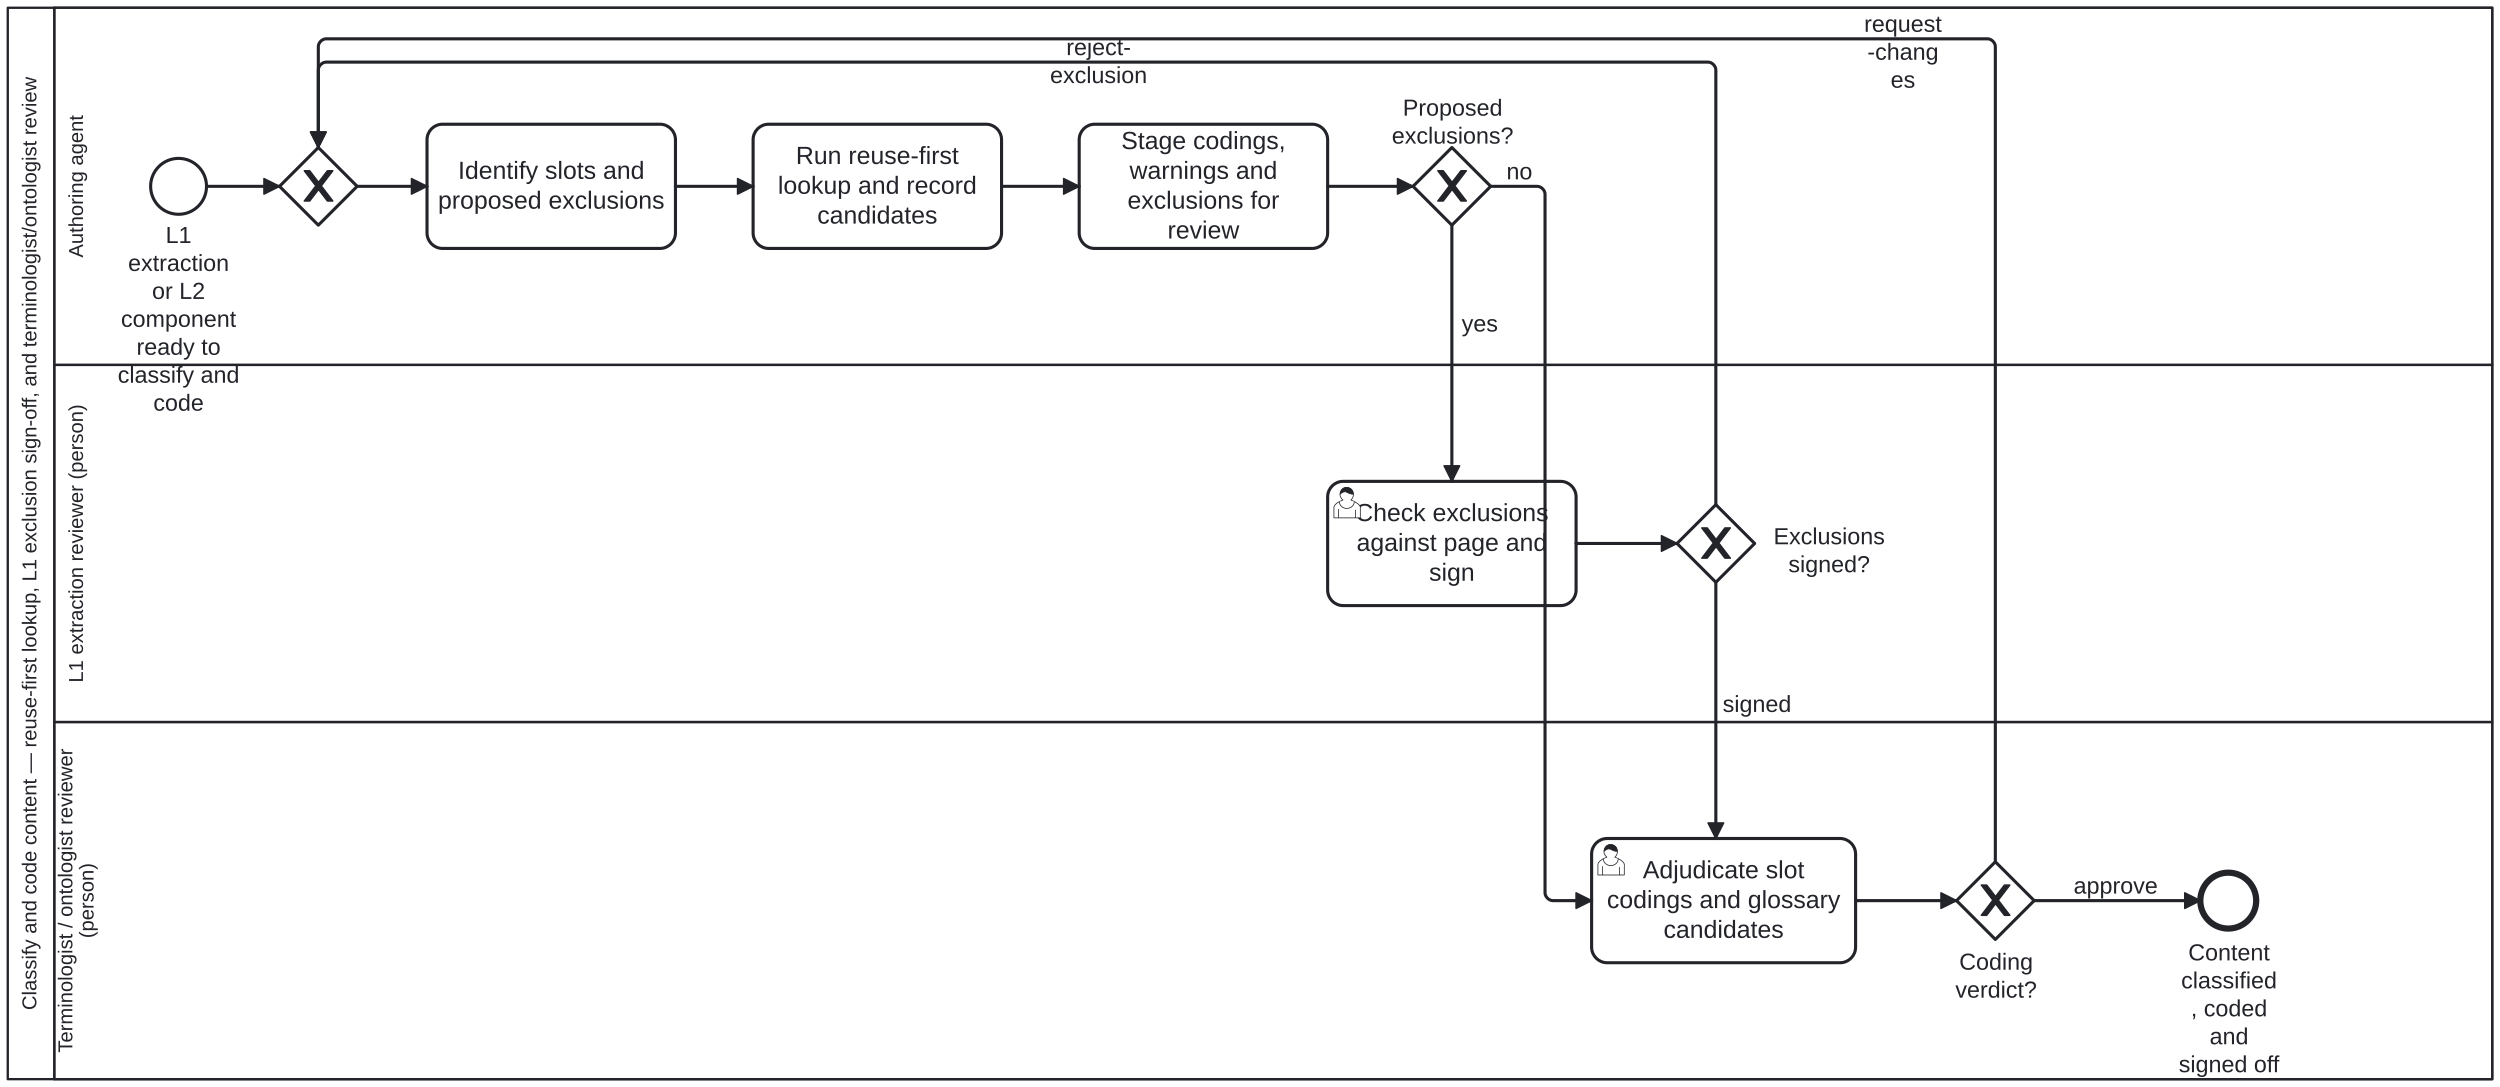
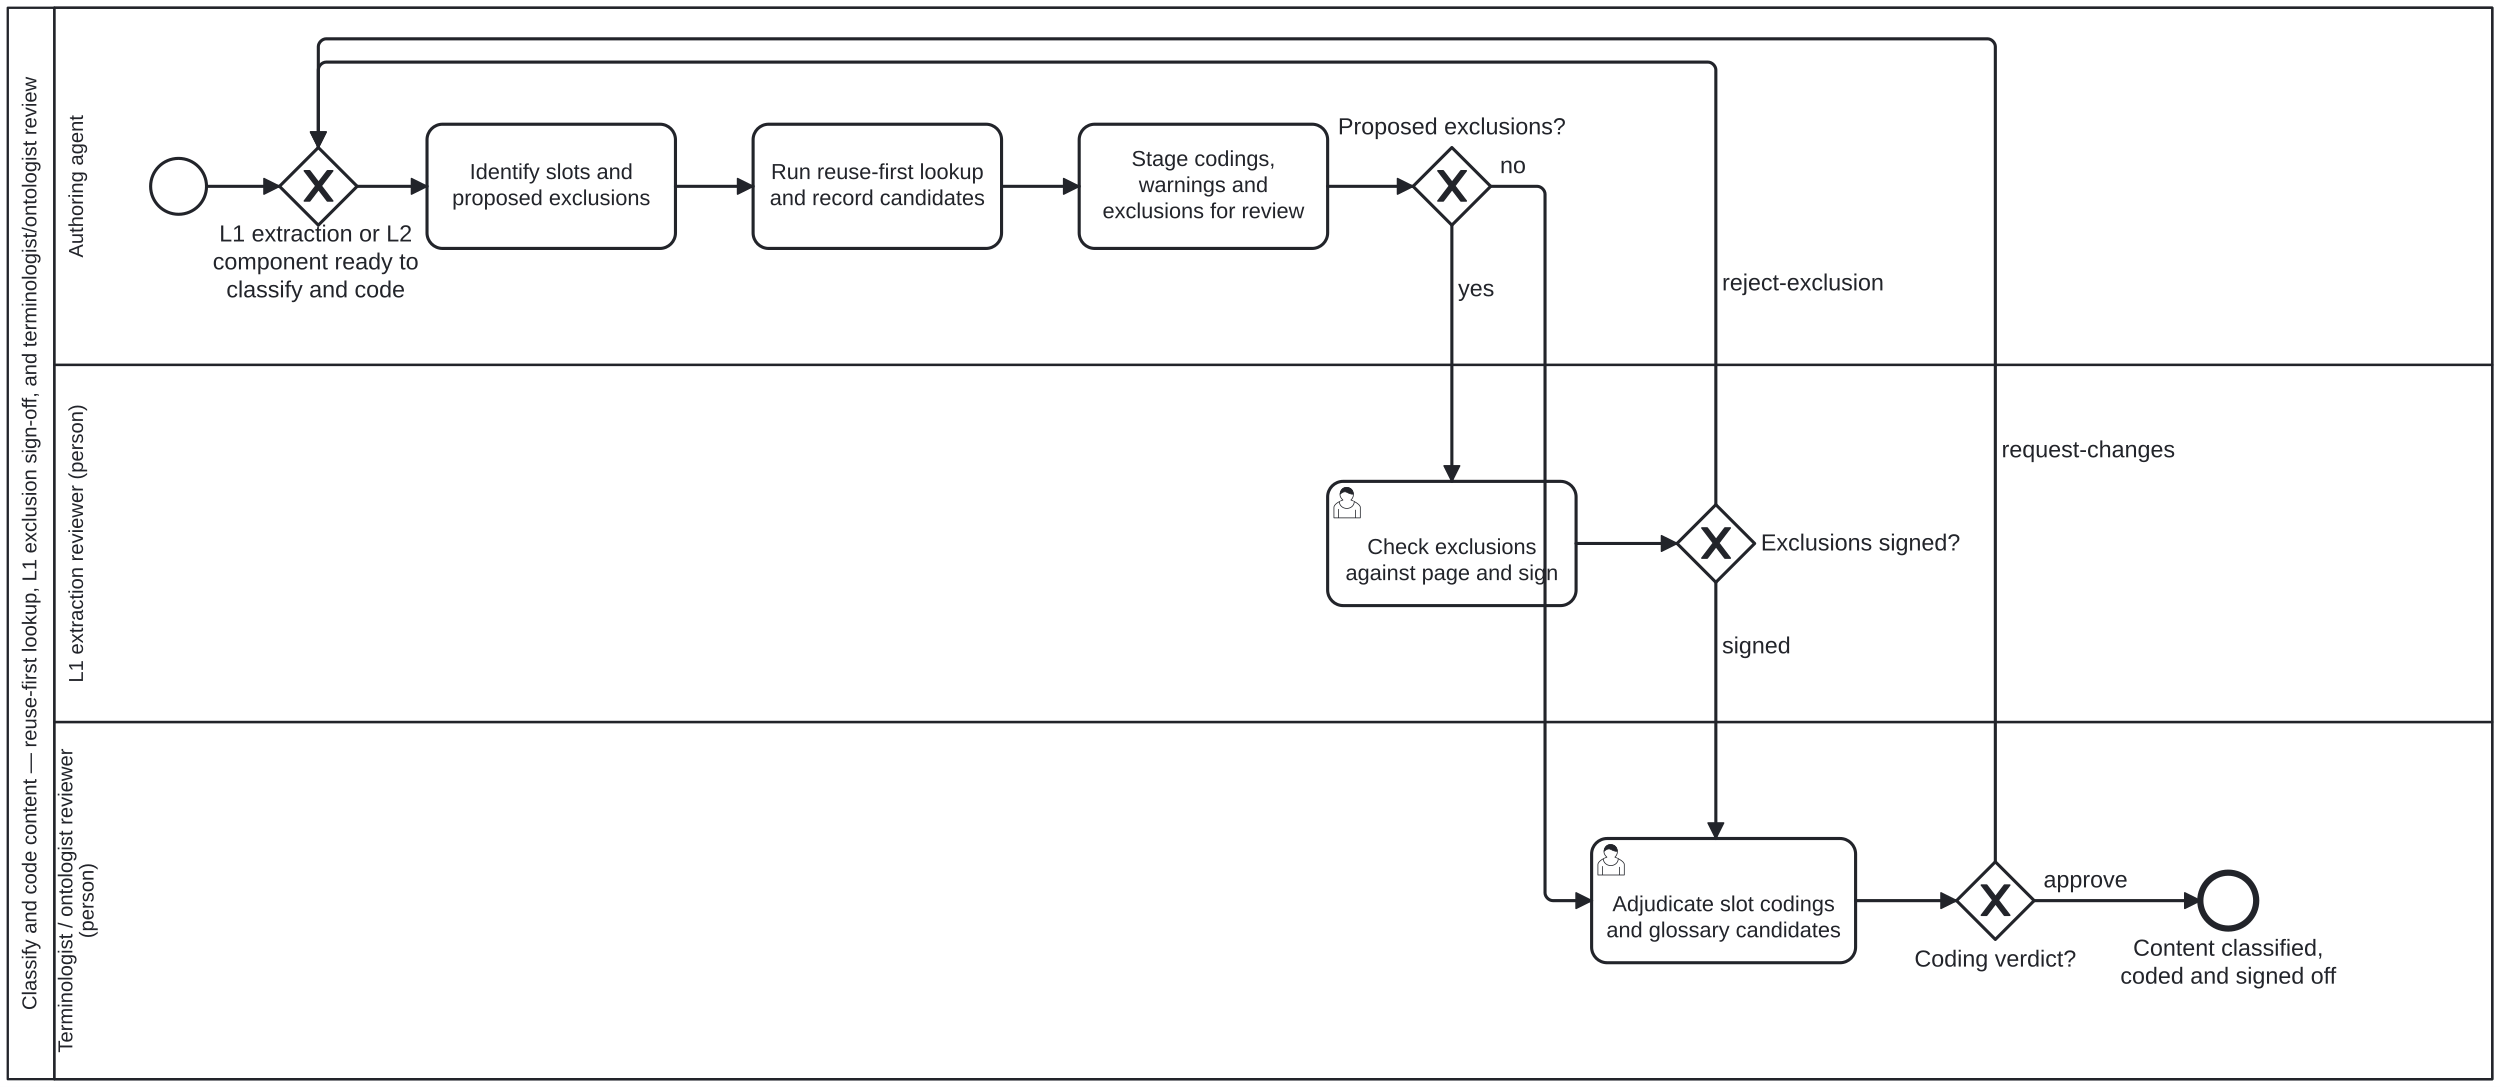
<svg xmlns="http://www.w3.org/2000/svg" width="100%" style="max-width:100%;height:auto" viewBox="155 75 1610 700" version="1.1">
  <rect x="155" y="75" width="1610" height="700" fill="#ffffff" />
  <g class="djs-group">
    <g class="djs-element djs-shape" data-element-id="Participant_ClassifyAndCodeContent" style="display: block;" transform="matrix(1 0 0 1 160 80)">
      <g class="djs-visual">
        <rect x="0" y="0" width="1600" height="690" rx="0" ry="0" style="stroke-linecap: round; stroke-linejoin: round; stroke: rgb(34, 36, 42); stroke-width: 1.5px; fill: white; fill-opacity: 0.95;" />
        <path style="fill: none; stroke-linecap: round; stroke-linejoin: round; stroke: rgb(34, 36, 42); stroke-width: 1.5px;" d="M30,0L30,690" />
        <text lineHeight="1.05" class="djs-label" transform="matrix(-1.83697e-16 -1 1 -1.83697e-16 0 690)" style="font-family: Arial, sans-serif; font-size: 13px; font-weight: normal; fill: rgb(34, 36, 42);">
          <tspan x="44.521" y="18.413">Classify and code content — reuse-first lookup, L1 exclusion sign-off, and terminologist/ontologist review</tspan>
        </text>
      </g>
      <rect class="djs-hit djs-hit-all" x="0" y="0" width="1600" height="690" style="fill: none; stroke-opacity: 0; stroke: white; stroke-width: 15px;" />
    </g>
    <g class="djs-children">
      <g class="djs-group">
        <g class="djs-element djs-shape" data-element-id="Lane_Terminologist" style="display: block;" transform="matrix(1 0 0 1 190 540)">
          <g class="djs-visual">
            <rect x="0" y="0" width="1570" height="230" rx="0" ry="0" style="stroke-linecap: round; stroke-linejoin: round; stroke: rgb(34, 36, 42); stroke-width: 1.5px; fill: white; fill-opacity: 0.25;" />
            <text lineHeight="1.05" class="djs-label" transform="matrix(-1.83697e-16 -1 1 -1.83697e-16 0 230)" style="font-family: Arial, sans-serif; font-size: 13px; font-weight: normal; fill: rgb(34, 36, 42);">
-               <tspan x="17.097" y="11.588">Terminologist / ontologist reviewer </tspan>
+               <tspan x="17.097" y="11.588">Terminologist / ontologist reviewer</tspan>
              <tspan x="90.796" y="25.238">(person)</tspan>
            </text>
          </g>
          <rect class="djs-hit djs-hit-all" x="0" y="0" width="1570" height="230" style="fill: none; stroke-opacity: 0; stroke: white; stroke-width: 15px;" />
        </g>
      </g>
      <g class="djs-group">
        <g class="djs-element djs-shape" data-element-id="Lane_ExtractionReviewer" style="display: block;" transform="matrix(1 0 0 1 190 310)">
          <g class="djs-visual">
            <rect x="0" y="0" width="1570" height="230" rx="0" ry="0" style="stroke-linecap: round; stroke-linejoin: round; stroke: rgb(34, 36, 42); stroke-width: 1.5px; fill: white; fill-opacity: 0.25;" />
            <text lineHeight="1.05" class="djs-label" transform="matrix(-1.83697e-16 -1 1 -1.83697e-16 0 230)" style="font-family: Arial, sans-serif; font-size: 13px; font-weight: normal; fill: rgb(34, 36, 42);">
              <tspan x="25.406" y="18.413">L1 extraction reviewer (person)</tspan>
            </text>
          </g>
          <rect class="djs-hit djs-hit-all" x="0" y="0" width="1570" height="230" style="fill: none; stroke-opacity: 0; stroke: white; stroke-width: 15px;" />
        </g>
      </g>
      <g class="djs-group">
        <g class="djs-element djs-shape" data-element-id="Lane_Agent" style="display: block;" transform="matrix(1 0 0 1 190 80)">
          <g class="djs-visual">
            <rect x="0" y="0" width="1570" height="230" rx="0" ry="0" style="stroke-linecap: round; stroke-linejoin: round; stroke: rgb(34, 36, 42); stroke-width: 1.5px; fill: white; fill-opacity: 0.25;" />
            <text lineHeight="1.05" class="djs-label" transform="matrix(-1.83697e-16 -1 1 -1.83697e-16 0 230)" style="font-family: Arial, sans-serif; font-size: 13px; font-weight: normal; fill: rgb(34, 36, 42);">
              <tspan x="69.103" y="18.413">Authoring agent</tspan>
            </text>
          </g>
          <rect class="djs-hit djs-hit-all" x="0" y="0" width="1570" height="230" style="fill: none; stroke-opacity: 0; stroke: white; stroke-width: 15px;" />
        </g>
      </g>
      <g class="djs-group">
        <g class="djs-element djs-shape" data-element-id="Start_ContentReady" style="display: block;" transform="matrix(1 0 0 1 252 177)">
          <g class="djs-visual">
            <circle cx="18" cy="18" r="18" style="stroke-linecap: round; stroke-linejoin: round; stroke: rgb(34, 36, 42); stroke-width: 2px; fill: white; fill-opacity: 0.95;" />
          </g>
          <rect class="djs-hit djs-hit-all" x="0" y="0" width="36" height="36" style="fill: none; stroke-opacity: 0; stroke: white; stroke-width: 15px;" />
        </g>
      </g>
      <g class="djs-group">
-         <g class="djs-element djs-shape" data-element-id="Start_ContentReady_label" style="display: block;" transform="matrix(1 0 0 1 227 218)">
-           <g class="djs-visual">
-             <text lineHeight="1.2" class="djs-label" style="font-family: Arial, sans-serif; font-size: 15px; font-weight: normal; fill: rgb(34, 36, 42);">
-               <tspan x="34.658" y="13.5">L1 </tspan>
-               <tspan x="10.484" y="31.5">extraction </tspan>
-               <tspan x="25.905" y="49.5">or L2 </tspan>
-               <tspan x="5.892" y="67.5">component </tspan>
-               <tspan x="15.9" y="85.5">ready to </tspan>
-               <tspan x="3.815" y="103.5">classify and</tspan>
-               <tspan x="26.737" y="121.5">code</tspan>
-             </text>
-           </g>
-           <rect class="djs-hit djs-hit-all" x="0" y="0" width="86" height="108" style="fill: none; stroke-opacity: 0; stroke: white; stroke-width: 15px;" />
+         <g class="djs-element djs-shape" data-element-id="Start_ContentReady_label" style="display: block;" transform="matrix(1 0 0 1 272 217)">
+           <g class="djs-visual">
+             <text lineHeight="1.2" class="djs-label" style="font-family: Arial, sans-serif; font-size: 15px; font-weight: normal; fill: rgb(34, 36, 42);">
+               <tspan x="24.177" y="13.5">L1 extraction or L2</tspan>
+               <tspan x="20.005" y="31.5">component ready to</tspan>
+               <tspan x="28.765" y="49.5">classify and code</tspan>
+             </text>
+           </g>
+           <rect class="djs-hit djs-hit-all" x="0" y="0" width="172.594" height="54" style="fill: none; stroke-opacity: 0; stroke: white; stroke-width: 15px;" />
        </g>
      </g>
      <g class="djs-group">
        <g class="djs-element djs-shape" data-element-id="Gateway_Rework" style="display: block;" transform="matrix(1 0 0 1 335 170)">
          <g class="djs-visual">
            <polygon points="25,0 50,25 25,50 0,25" style="stroke-linecap: round; stroke-linejoin: round; stroke: rgb(34, 36, 42); stroke-width: 2px; fill: white; fill-opacity: 0.95;" />
            <path d="m 16,15 7.429,9.714 -7.429,9.714 3.429,0 5.714,-7.464 5.714,7.464 3.429,0 -7.429,-9.714 7.429,-9.714 -3.429,0 -5.714,7.464 -5.714,-7.464 -3.429,0 z" style="fill: rgb(34, 36, 42); stroke-linecap: round; stroke-linejoin: round; stroke: rgb(34, 36, 42); stroke-width: 1px;" />
          </g>
          <rect class="djs-hit djs-hit-all" x="0" y="0" width="50" height="50" style="fill: none; stroke-opacity: 0; stroke: white; stroke-width: 15px;" />
        </g>
      </g>
      <g class="djs-group">
        <g class="djs-element djs-shape" data-element-id="Task_IdentifySlots" style="display: block;" transform="matrix(1 0 0 1 430 155)">
          <g class="djs-visual">
            <rect x="0" y="0" width="160" height="80" rx="10" ry="10" style="stroke-linecap: round; stroke-linejoin: round; stroke: rgb(34, 36, 42); stroke-width: 2px; fill: white; fill-opacity: 0.95;" />
-             <text lineHeight="1.2" class="djs-label" style="font-family: Arial, sans-serif; font-size: 16px; font-weight: normal; fill: rgb(34, 36, 42);">
-               <tspan x="19.965" y="35.2">Identify slots and </tspan>
-               <tspan x="7.066" y="54.4">proposed exclusions</tspan>
+             <text lineHeight="1.2" class="djs-label" transform="translate(0 22.7)" style="font-family: Arial, sans-serif; font-size: 14px; font-weight: normal; fill: rgb(34, 36, 42);">
+               <tspan x="27.469" y="12.6">Identify slots and</tspan>
+               <tspan x="16.183" y="29.4">proposed exclusions</tspan>
            </text>
          </g>
          <rect class="djs-hit djs-hit-all" x="0" y="0" width="160" height="80" style="fill: none; stroke-opacity: 0; stroke: white; stroke-width: 15px;" />
        </g>
      </g>
      <g class="djs-group">
        <g class="djs-element djs-shape" data-element-id="Task_LookupAndCode" style="display: block;" transform="matrix(1 0 0 1 640 155)">
          <g class="djs-visual">
            <rect x="0" y="0" width="160" height="80" rx="10" ry="10" style="stroke-linecap: round; stroke-linejoin: round; stroke: rgb(34, 36, 42); stroke-width: 2px; fill: white; fill-opacity: 0.95;" />
-             <text lineHeight="1.2" class="djs-label" style="font-family: Arial, sans-serif; font-size: 16px; font-weight: normal; fill: rgb(34, 36, 42);">
-               <tspan x="27.539" y="25.6">Run reuse-first </tspan>
-               <tspan x="15.957" y="44.8">lookup and record </tspan>
-               <tspan x="41.305" y="64">candidates</tspan>
+             <text lineHeight="1.2" class="djs-label" transform="translate(0 22.7)" style="font-family: Arial, sans-serif; font-size: 14px; font-weight: normal; fill: rgb(34, 36, 42);">
+               <tspan x="11.524" y="12.6">Run reuse-first lookup</tspan>
+               <tspan x="10.731" y="29.4">and record candidates</tspan>
            </text>
          </g>
          <rect class="djs-hit djs-hit-all" x="0" y="0" width="160" height="80" style="fill: none; stroke-opacity: 0; stroke: white; stroke-width: 15px;" />
        </g>
      </g>
      <g class="djs-group">
        <g class="djs-element djs-shape" data-element-id="Task_StageForReview" style="display: block;" transform="matrix(1 0 0 1 850 155)">
          <g class="djs-visual">
            <rect x="0" y="0" width="160" height="80" rx="10" ry="10" style="stroke-linecap: round; stroke-linejoin: round; stroke: rgb(34, 36, 42); stroke-width: 2px; fill: white; fill-opacity: 0.95;" />
-             <text lineHeight="1.2" class="djs-label" style="font-family: Arial, sans-serif; font-size: 16px; font-weight: normal; fill: rgb(34, 36, 42);">
-               <tspan x="27.074" y="16">Stage codings, </tspan>
-               <tspan x="32.414" y="35.2">warnings and </tspan>
-               <tspan x="31.09" y="54.4">exclusions for </tspan>
-               <tspan x="56.883" y="73.6">review</tspan>
+             <text lineHeight="1.2" class="djs-label" transform="translate(0 14.3)" style="font-family: Arial, sans-serif; font-size: 14px; font-weight: normal; fill: rgb(34, 36, 42);">
+               <tspan x="33.69" y="12.6">Stage codings,</tspan>
+               <tspan x="38.362" y="29.4">warnings and</tspan>
+               <tspan x="15.031" y="46.2">exclusions for review</tspan>
            </text>
          </g>
          <rect class="djs-hit djs-hit-all" x="0" y="0" width="160" height="80" style="fill: none; stroke-opacity: 0; stroke: white; stroke-width: 15px;" />
        </g>
      </g>
      <g class="djs-group">
        <g class="djs-element djs-shape" data-element-id="Gateway_HasExclusions" style="display: block;" transform="matrix(1 0 0 1 1065 170)">
          <g class="djs-visual">
            <polygon points="25,0 50,25 25,50 0,25" style="stroke-linecap: round; stroke-linejoin: round; stroke: rgb(34, 36, 42); stroke-width: 2px; fill: white; fill-opacity: 0.95;" />
            <path d="m 16,15 7.429,9.714 -7.429,9.714 3.429,0 5.714,-7.464 5.714,7.464 3.429,0 -7.429,-9.714 7.429,-9.714 -3.429,0 -5.714,7.464 -5.714,-7.464 -3.429,0 z" style="fill: rgb(34, 36, 42); stroke-linecap: round; stroke-linejoin: round; stroke: rgb(34, 36, 42); stroke-width: 1px;" />
          </g>
          <rect class="djs-hit djs-hit-all" x="0" y="0" width="50" height="50" style="fill: none; stroke-opacity: 0; stroke: white; stroke-width: 15px;" />
        </g>
      </g>
      <g class="djs-group">
-         <g class="djs-element djs-shape" data-element-id="Gateway_HasExclusions_label" style="display: block;" transform="matrix(1 0 0 1 1051 136)">
-           <g class="djs-visual">
-             <text lineHeight="1.2" class="djs-label" style="font-family: Arial, sans-serif; font-size: 15px; font-weight: normal; fill: rgb(34, 36, 42);">
-               <tspan x="7.394" y="13.5">Proposed </tspan>
-               <tspan x="0.312" y="31.5">exclusions?</tspan>
-             </text>
-           </g>
-           <rect class="djs-hit djs-hit-all" x="0" y="0" width="79" height="36" style="fill: none; stroke-opacity: 0; stroke: white; stroke-width: 15px;" />
+         <g class="djs-element djs-shape" data-element-id="Gateway_HasExclusions_label" style="display: block;" transform="matrix(1 0 0 1 996.6172 148)">
+           <g class="djs-visual">
+             <text lineHeight="1.2" class="djs-label" style="font-family: Arial, sans-serif; font-size: 15px; font-weight: normal; fill: rgb(34, 36, 42);">
+               <tspan x="20.005" y="13.5">Proposed exclusions?</tspan>
+             </text>
+           </g>
+           <rect class="djs-hit djs-hit-all" x="0" y="0" width="186.766" height="18" style="fill: none; stroke-opacity: 0; stroke: white; stroke-width: 15px;" />
        </g>
      </g>
      <g class="djs-group">
        <g class="djs-element djs-shape" data-element-id="Task_ReviewExclusions" style="display: block;" transform="matrix(1 0 0 1 1010 385)">
          <g class="djs-visual">
            <rect x="0" y="0" width="160" height="80" rx="10" ry="10" style="stroke-linecap: round; stroke-linejoin: round; stroke: rgb(34, 36, 42); stroke-width: 2px; fill: white; fill-opacity: 0.95;" />
-             <text lineHeight="1.2" class="djs-label" style="font-family: Arial, sans-serif; font-size: 16px; font-weight: normal; fill: rgb(34, 36, 42);">
-               <tspan x="17.75" y="25.6">Check exclusions </tspan>
-               <tspan x="18.613" y="44.8">against page and </tspan>
-               <tspan x="65.324" y="64">sign</tspan>
+             <text lineHeight="1.2" class="djs-label" transform="translate(0 34.2)" style="font-family: Arial, sans-serif; font-size: 14px; font-weight: normal; fill: rgb(34, 36, 42);">
+               <tspan x="25.531" y="12.6">Check exclusions</tspan>
+               <tspan x="11.5" y="29.4">against page and sign</tspan>
            </text>
            <path d="m 15,12 c 0.909,-0.845 1.594,-2.049 1.594,-3.385 0,-2.554 -1.805,-4.622 -4.357,-4.622 -2.552,0 -4.288,2.068 -4.288,4.622 0,1.348 0.974,2.562 1.896,3.405 -0.529,0.187 -5.669,2.097 -5.794,4.756 v 6.718 h 17 v -6.718 c 0,-2.298 -5.528,-4.595 -6.051,-4.776 zm -8,6 l 0,5.5 m 11,0 l 0,-5" style="fill: white; stroke-linecap: round; stroke-linejoin: round; stroke: rgb(34, 36, 42); stroke-width: 0.5px;" />
            <path d="m 15,12 m 2.162,1.009 c 0,2.447 -2.158,4.431 -4.821,4.431 -2.665,0 -4.822,-1.981 -4.822,-4.431 " style="fill: white; stroke-linecap: round; stroke-linejoin: round; stroke: rgb(34, 36, 42); stroke-width: 0.5px;" />
            <path d="m 15,12 m -6.9,-3.80 c 0,0 2.251,-2.358 4.274,-1.177 2.024,1.181 4.221,1.537 4.124,0.965 -0.098,-0.57 -0.117,-3.791 -4.191,-4.136 -3.575,0.001 -4.208,3.367 -4.207,4.348 z" style="fill: rgb(34, 36, 42); stroke-linecap: round; stroke-linejoin: round; stroke: rgb(34, 36, 42); stroke-width: 0.5px;" />
          </g>
          <rect class="djs-hit djs-hit-all" x="0" y="0" width="160" height="80" style="fill: none; stroke-opacity: 0; stroke: white; stroke-width: 15px;" />
        </g>
      </g>
      <g class="djs-group">
        <g class="djs-element djs-shape" data-element-id="Gateway_ExclusionVerdict" style="display: block;" transform="matrix(1 0 0 1 1235 400)">
          <g class="djs-visual">
            <polygon points="25,0 50,25 25,50 0,25" style="stroke-linecap: round; stroke-linejoin: round; stroke: rgb(34, 36, 42); stroke-width: 2px; fill: white; fill-opacity: 0.95;" />
            <path d="m 16,15 7.429,9.714 -7.429,9.714 3.429,0 5.714,-7.464 5.714,7.464 3.429,0 -7.429,-9.714 7.429,-9.714 -3.429,0 -5.714,7.464 -5.714,-7.464 -3.429,0 z" style="fill: rgb(34, 36, 42); stroke-linecap: round; stroke-linejoin: round; stroke: rgb(34, 36, 42); stroke-width: 1px;" />
          </g>
          <rect class="djs-hit djs-hit-all" x="0" y="0" width="50" height="50" style="fill: none; stroke-opacity: 0; stroke: white; stroke-width: 15px;" />
        </g>
      </g>
      <g class="djs-group">
-         <g class="djs-element djs-shape" data-element-id="Gateway_ExclusionVerdict_label" style="display: block;" transform="matrix(1 0 0 1 1297 412)">
-           <g class="djs-visual">
-             <text lineHeight="1.2" class="djs-label" style="font-family: Arial, sans-serif; font-size: 15px; font-weight: normal; fill: rgb(34, 36, 42);">
-               <tspan x="0.152" y="13.5">Exclusions</tspan>
-               <tspan x="9.728" y="31.5">signed?</tspan>
-             </text>
-           </g>
-           <rect class="djs-hit djs-hit-all" x="0" y="0" width="72" height="36" style="fill: none; stroke-opacity: 0; stroke: white; stroke-width: 15px;" />
+         <g class="djs-element djs-shape" data-element-id="Gateway_ExclusionVerdict_label" style="display: block;" transform="matrix(1 0 0 1 1269 416)">
+           <g class="djs-visual">
+             <text lineHeight="1.2" class="djs-label" style="font-family: Arial, sans-serif; font-size: 15px; font-weight: normal; fill: rgb(34, 36, 42);">
+               <tspan x="20.007" y="13.5">Exclusions signed?</tspan>
+             </text>
+           </g>
+           <rect class="djs-hit djs-hit-all" x="0" y="0" width="168.422" height="18" style="fill: none; stroke-opacity: 0; stroke: white; stroke-width: 15px;" />
        </g>
      </g>
      <g class="djs-group">
        <g class="djs-element djs-shape" data-element-id="Task_ReviewCodings" style="display: block;" transform="matrix(1 0 0 1 1180 615)">
          <g class="djs-visual">
            <rect x="0" y="0" width="170" height="80" rx="10" ry="10" style="stroke-linecap: round; stroke-linejoin: round; stroke: rgb(34, 36, 42); stroke-width: 2px; fill: white; fill-opacity: 0.95;" />
-             <text lineHeight="1.2" class="djs-label" style="font-family: Arial, sans-serif; font-size: 16px; font-weight: normal; fill: rgb(34, 36, 42);">
-               <tspan x="32.969" y="25.6">Adjudicate slot </tspan>
-               <tspan x="9.844" y="44.8">codings and glossary</tspan>
-               <tspan x="46.305" y="64">candidates</tspan>
+             <text lineHeight="1.2" class="djs-label" transform="translate(0 34.2)" style="font-family: Arial, sans-serif; font-size: 14px; font-weight: normal; fill: rgb(34, 36, 42);">
+               <tspan x="13.4" y="12.6">Adjudicate slot codings</tspan>
+               <tspan x="9.507" y="29.4">and glossary candidates</tspan>
            </text>
            <path d="m 15,12 c 0.909,-0.845 1.594,-2.049 1.594,-3.385 0,-2.554 -1.805,-4.622 -4.357,-4.622 -2.552,0 -4.288,2.068 -4.288,4.622 0,1.348 0.974,2.562 1.896,3.405 -0.529,0.187 -5.669,2.097 -5.794,4.756 v 6.718 h 17 v -6.718 c 0,-2.298 -5.528,-4.595 -6.051,-4.776 zm -8,6 l 0,5.5 m 11,0 l 0,-5" style="fill: white; stroke-linecap: round; stroke-linejoin: round; stroke: rgb(34, 36, 42); stroke-width: 0.5px;" />
            <path d="m 15,12 m 2.162,1.009 c 0,2.447 -2.158,4.431 -4.821,4.431 -2.665,0 -4.822,-1.981 -4.822,-4.431 " style="fill: white; stroke-linecap: round; stroke-linejoin: round; stroke: rgb(34, 36, 42); stroke-width: 0.5px;" />
            <path d="m 15,12 m -6.9,-3.80 c 0,0 2.251,-2.358 4.274,-1.177 2.024,1.181 4.221,1.537 4.124,0.965 -0.098,-0.57 -0.117,-3.791 -4.191,-4.136 -3.575,0.001 -4.208,3.367 -4.207,4.348 z" style="fill: rgb(34, 36, 42); stroke-linecap: round; stroke-linejoin: round; stroke: rgb(34, 36, 42); stroke-width: 0.5px;" />
          </g>
          <rect class="djs-hit djs-hit-all" x="0" y="0" width="170" height="80" style="fill: none; stroke-opacity: 0; stroke: white; stroke-width: 15px;" />
        </g>
      </g>
      <g class="djs-group">
        <g class="djs-element djs-shape" data-element-id="Gateway_TerminologistVerdict" style="display: block;" transform="matrix(1 0 0 1 1415 630)">
          <g class="djs-visual">
            <polygon points="25,0 50,25 25,50 0,25" style="stroke-linecap: round; stroke-linejoin: round; stroke: rgb(34, 36, 42); stroke-width: 2px; fill: white; fill-opacity: 0.95;" />
            <path d="m 16,15 7.429,9.714 -7.429,9.714 3.429,0 5.714,-7.464 5.714,7.464 3.429,0 -7.429,-9.714 7.429,-9.714 -3.429,0 -5.714,7.464 -5.714,-7.464 -3.429,0 z" style="fill: rgb(34, 36, 42); stroke-linecap: round; stroke-linejoin: round; stroke: rgb(34, 36, 42); stroke-width: 1px;" />
          </g>
          <rect class="djs-hit djs-hit-all" x="0" y="0" width="50" height="50" style="fill: none; stroke-opacity: 0; stroke: white; stroke-width: 15px;" />
        </g>
      </g>
      <g class="djs-group">
-         <g class="djs-element djs-shape" data-element-id="Gateway_TerminologistVerdict_label" style="display: block;" transform="matrix(1 0 0 1 1414 686)">
-           <g class="djs-visual">
-             <text lineHeight="1.2" class="djs-label" style="font-family: Arial, sans-serif; font-size: 15px; font-weight: normal; fill: rgb(34, 36, 42);">
-               <tspan x="2.733" y="13.5">Coding </tspan>
-               <tspan x="0.239" y="31.5">verdict?</tspan>
-             </text>
-           </g>
-           <rect class="djs-hit djs-hit-all" x="0" y="0" width="53" height="36" style="fill: none; stroke-opacity: 0; stroke: white; stroke-width: 15px;" />
+         <g class="djs-element djs-shape" data-element-id="Gateway_TerminologistVerdict_label" style="display: block;" transform="matrix(1 0 0 1 1367.883 684)">
+           <g class="djs-visual">
+             <text lineHeight="1.2" class="djs-label" style="font-family: Arial, sans-serif; font-size: 15px; font-weight: normal; fill: rgb(34, 36, 42);">
+               <tspan x="20.005" y="13.5">Coding verdict?</tspan>
+             </text>
+           </g>
+           <rect class="djs-hit djs-hit-all" x="0" y="0" width="144.234" height="18" style="fill: none; stroke-opacity: 0; stroke: white; stroke-width: 15px;" />
        </g>
      </g>
      <g class="djs-group">
        <g class="djs-element djs-shape" data-element-id="End_ClassifiedAndCoded" style="display: block;" transform="matrix(1 0 0 1 1572 637)">
          <g class="djs-visual">
            <circle cx="18" cy="18" r="18" style="stroke-linecap: round; stroke-linejoin: round; stroke: rgb(34, 36, 42); stroke-width: 4px; fill: white; fill-opacity: 0.95;" />
          </g>
          <rect class="djs-hit djs-hit-all" x="0" y="0" width="36" height="36" style="fill: none; stroke-opacity: 0; stroke: white; stroke-width: 15px;" />
        </g>
      </g>
      <g class="djs-group">
-         <g class="djs-element djs-shape" data-element-id="End_ClassifiedAndCoded_label" style="display: block;" transform="matrix(1 0 0 1 1555 680)">
-           <g class="djs-visual">
-             <text lineHeight="1.2" class="djs-label" style="font-family: Arial, sans-serif; font-size: 15px; font-weight: normal; fill: rgb(34, 36, 42);">
-               <tspan x="9.232" y="13.5">Content </tspan>
-               <tspan x="4.654" y="31.5">classified</tspan>
-               <tspan x="10.898" y="49.5">, coded </tspan>
-               <tspan x="22.987" y="67.5">and </tspan>
-               <tspan x="3.112" y="85.5">signed off</tspan>
-             </text>
-           </g>
-           <rect class="djs-hit djs-hit-all" x="0" y="0" width="71" height="72" style="fill: none; stroke-opacity: 0; stroke: white; stroke-width: 15px;" />
+         <g class="djs-element djs-shape" data-element-id="End_ClassifiedAndCoded_label" style="display: block;" transform="matrix(1 0 0 1 1500.492 677)">
+           <g class="djs-visual">
+             <text lineHeight="1.2" class="djs-label" style="font-family: Arial, sans-serif; font-size: 15px; font-weight: normal; fill: rgb(34, 36, 42);">
+               <tspan x="28.226" y="13.5">Content classified,</tspan>
+               <tspan x="20.005" y="31.5">coded and signed off</tspan>
+             </text>
+           </g>
+           <rect class="djs-hit djs-hit-all" x="0" y="0" width="179.016" height="36" style="fill: none; stroke-opacity: 0; stroke: white; stroke-width: 15px;" />
        </g>
      </g>
      <g class="djs-group">
        <g class="djs-element djs-connection" data-element-id="C01" style="display: block;">
          <g class="djs-visual">
            <defs>
              <marker id="bpmn-marker-1" viewBox="0 0 20 20" refX="11" refY="10" markerWidth="10" markerHeight="10" orient="auto">
                <path d="M 1 5 L 11 10 L 1 15 Z" style="stroke-linecap: round; stroke-linejoin: round; stroke: rgb(34, 36, 42); stroke-width: 1px; fill: rgb(34, 36, 42);" />
              </marker>
            </defs>
            <path data-corner-radius="5" style="fill: none; stroke-linecap: round; stroke-linejoin: round; stroke: rgb(34, 36, 42); stroke-width: 2px; marker-end: url('#bpmn-marker-1');" d="M288,195L335,195" />
          </g>
          <path d="M288,195L335,195" class="djs-hit djs-hit-stroke" style="fill: none; stroke-opacity: 0; stroke: white; stroke-width: 15px;" />
        </g>
      </g>
      <g class="djs-group">
        <g class="djs-element djs-connection" data-element-id="C02" style="display: block;">
          <g class="djs-visual">
            <defs>
              <marker id="bpmn-marker-2" viewBox="0 0 20 20" refX="11" refY="10" markerWidth="10" markerHeight="10" orient="auto">
                <path d="M 1 5 L 11 10 L 1 15 Z" style="stroke-linecap: round; stroke-linejoin: round; stroke: rgb(34, 36, 42); stroke-width: 1px; fill: rgb(34, 36, 42);" />
              </marker>
            </defs>
            <path data-corner-radius="5" style="fill: none; stroke-linecap: round; stroke-linejoin: round; stroke: rgb(34, 36, 42); stroke-width: 2px; marker-end: url('#bpmn-marker-2');" d="M385,195L430,195" />
          </g>
          <path d="M385,195L430,195" class="djs-hit djs-hit-stroke" style="fill: none; stroke-opacity: 0; stroke: white; stroke-width: 15px;" />
        </g>
      </g>
      <g class="djs-group">
        <g class="djs-element djs-connection" data-element-id="C03" style="display: block;">
          <g class="djs-visual">
            <defs>
              <marker id="bpmn-marker-3" viewBox="0 0 20 20" refX="11" refY="10" markerWidth="10" markerHeight="10" orient="auto">
                <path d="M 1 5 L 11 10 L 1 15 Z" style="stroke-linecap: round; stroke-linejoin: round; stroke: rgb(34, 36, 42); stroke-width: 1px; fill: rgb(34, 36, 42);" />
              </marker>
            </defs>
            <path data-corner-radius="5" style="fill: none; stroke-linecap: round; stroke-linejoin: round; stroke: rgb(34, 36, 42); stroke-width: 2px; marker-end: url('#bpmn-marker-3');" d="M590,195L640,195" />
          </g>
          <path d="M590,195L640,195" class="djs-hit djs-hit-stroke" style="fill: none; stroke-opacity: 0; stroke: white; stroke-width: 15px;" />
        </g>
      </g>
      <g class="djs-group">
        <g class="djs-element djs-connection" data-element-id="C04" style="display: block;">
          <g class="djs-visual">
            <defs>
              <marker id="bpmn-marker-4" viewBox="0 0 20 20" refX="11" refY="10" markerWidth="10" markerHeight="10" orient="auto">
                <path d="M 1 5 L 11 10 L 1 15 Z" style="stroke-linecap: round; stroke-linejoin: round; stroke: rgb(34, 36, 42); stroke-width: 1px; fill: rgb(34, 36, 42);" />
              </marker>
            </defs>
            <path data-corner-radius="5" style="fill: none; stroke-linecap: round; stroke-linejoin: round; stroke: rgb(34, 36, 42); stroke-width: 2px; marker-end: url('#bpmn-marker-4');" d="M800,195L850,195" />
          </g>
          <path d="M800,195L850,195" class="djs-hit djs-hit-stroke" style="fill: none; stroke-opacity: 0; stroke: white; stroke-width: 15px;" />
        </g>
      </g>
      <g class="djs-group">
        <g class="djs-element djs-connection" data-element-id="C05" style="display: block;">
          <g class="djs-visual">
            <defs>
              <marker id="bpmn-marker-5" viewBox="0 0 20 20" refX="11" refY="10" markerWidth="10" markerHeight="10" orient="auto">
                <path d="M 1 5 L 11 10 L 1 15 Z" style="stroke-linecap: round; stroke-linejoin: round; stroke: rgb(34, 36, 42); stroke-width: 1px; fill: rgb(34, 36, 42);" />
              </marker>
            </defs>
            <path data-corner-radius="5" style="fill: none; stroke-linecap: round; stroke-linejoin: round; stroke: rgb(34, 36, 42); stroke-width: 2px; marker-end: url('#bpmn-marker-5');" d="M1010,195L1065,195" />
          </g>
          <path d="M1010,195L1065,195" class="djs-hit djs-hit-stroke" style="fill: none; stroke-opacity: 0; stroke: white; stroke-width: 15px;" />
        </g>
      </g>
      <g class="djs-group">
        <g class="djs-element djs-connection" data-element-id="C06" style="display: block;">
          <g class="djs-visual">
            <defs>
              <marker id="bpmn-marker-6" viewBox="0 0 20 20" refX="11" refY="10" markerWidth="10" markerHeight="10" orient="auto">
                <path d="M 1 5 L 11 10 L 1 15 Z" style="stroke-linecap: round; stroke-linejoin: round; stroke: rgb(34, 36, 42); stroke-width: 1px; fill: rgb(34, 36, 42);" />
              </marker>
            </defs>
            <path data-corner-radius="5" style="fill: none; stroke-linecap: round; stroke-linejoin: round; stroke: rgb(34, 36, 42); stroke-width: 2px; marker-end: url('#bpmn-marker-6');" d="M1090,220L1090,385" />
          </g>
          <path d="M1090,220L1090,385" class="djs-hit djs-hit-stroke" style="fill: none; stroke-opacity: 0; stroke: white; stroke-width: 15px;" />
        </g>
      </g>
      <g class="djs-group">
-         <g class="djs-element djs-shape" data-element-id="C06_label" style="display: block;" transform="matrix(1 0 0 1 1096 275)">
-           <g class="djs-visual">
-             <text lineHeight="1.2" class="djs-label" style="font-family: Arial, sans-serif; font-size: 15px; font-weight: normal; fill: rgb(34, 36, 42);">
-               <tspan x="0.329" y="13.5">yes</tspan>
-             </text>
-           </g>
-           <rect class="djs-hit djs-hit-all" x="0" y="0" width="24" height="18" style="fill: none; stroke-opacity: 0; stroke: white; stroke-width: 15px;" />
+         <g class="djs-element djs-shape" data-element-id="C06_label" style="display: block;" transform="matrix(1 0 0 1 1074 252.25)">
+           <g class="djs-visual">
+             <text lineHeight="1.2" class="djs-label" style="font-family: Arial, sans-serif; font-size: 15px; font-weight: normal; fill: rgb(34, 36, 42);">
+               <tspan x="20.001" y="13.5">yes</tspan>
+             </text>
+           </g>
+           <rect class="djs-hit djs-hit-all" x="0" y="0" width="63.344" height="18" style="fill: none; stroke-opacity: 0; stroke: white; stroke-width: 15px;" />
        </g>
      </g>
      <g class="djs-group">
        <g class="djs-element djs-connection" data-element-id="C07" style="display: block;">
          <g class="djs-visual">
            <defs>
              <marker id="bpmn-marker-7" viewBox="0 0 20 20" refX="11" refY="10" markerWidth="10" markerHeight="10" orient="auto">
                <path d="M 1 5 L 11 10 L 1 15 Z" style="stroke-linecap: round; stroke-linejoin: round; stroke: rgb(34, 36, 42); stroke-width: 1px; fill: rgb(34, 36, 42);" />
              </marker>
            </defs>
            <path data-corner-radius="5" style="fill: none; stroke-linecap: round; stroke-linejoin: round; stroke: rgb(34, 36, 42); stroke-width: 2px; marker-end: url('#bpmn-marker-7');" d="M1115,195L1145,195C1147.5,195,1150,197.5,1150,200L1150,650C1150,652.5,1152.5,655,1155,655L1180,655" />
          </g>
          <path d="M1115,195L1150,195L1150,655L1180,655" class="djs-hit djs-hit-stroke" style="fill: none; stroke-opacity: 0; stroke: white; stroke-width: 15px;" />
        </g>
      </g>
      <g class="djs-group">
-         <g class="djs-element djs-shape" data-element-id="C07_label" style="display: block;" transform="matrix(1 0 0 1 1125 177)">
-           <g class="djs-visual">
-             <text lineHeight="1.2" class="djs-label" style="font-family: Arial, sans-serif; font-size: 15px; font-weight: normal; fill: rgb(34, 36, 42);">
-               <tspan x="0.158" y="13.5">no</tspan>
-             </text>
-           </g>
-           <rect class="djs-hit djs-hit-all" x="0" y="0" width="17" height="18" style="fill: none; stroke-opacity: 0; stroke: white; stroke-width: 15px;" />
+         <g class="djs-element djs-shape" data-element-id="C07_label" style="display: block;" transform="matrix(1 0 0 1 1101 173)">
+           <g class="djs-visual">
+             <text lineHeight="1.2" class="djs-label" style="font-family: Arial, sans-serif; font-size: 15px; font-weight: normal; fill: rgb(34, 36, 42);">
+               <tspan x="20.001" y="13.5">no</tspan>
+             </text>
+           </g>
+           <rect class="djs-hit djs-hit-all" x="0" y="0" width="56.688" height="18" style="fill: none; stroke-opacity: 0; stroke: white; stroke-width: 15px;" />
        </g>
      </g>
      <g class="djs-group">
        <g class="djs-element djs-connection" data-element-id="C08" style="display: block;">
          <g class="djs-visual">
            <defs>
              <marker id="bpmn-marker-8" viewBox="0 0 20 20" refX="11" refY="10" markerWidth="10" markerHeight="10" orient="auto">
                <path d="M 1 5 L 11 10 L 1 15 Z" style="stroke-linecap: round; stroke-linejoin: round; stroke: rgb(34, 36, 42); stroke-width: 1px; fill: rgb(34, 36, 42);" />
              </marker>
            </defs>
            <path data-corner-radius="5" style="fill: none; stroke-linecap: round; stroke-linejoin: round; stroke: rgb(34, 36, 42); stroke-width: 2px; marker-end: url('#bpmn-marker-8');" d="M1170,425L1235,425" />
          </g>
          <path d="M1170,425L1235,425" class="djs-hit djs-hit-stroke" style="fill: none; stroke-opacity: 0; stroke: white; stroke-width: 15px;" />
        </g>
      </g>
      <g class="djs-group">
        <g class="djs-element djs-connection" data-element-id="C09" style="display: block;">
          <g class="djs-visual">
            <defs>
              <marker id="bpmn-marker-9" viewBox="0 0 20 20" refX="11" refY="10" markerWidth="10" markerHeight="10" orient="auto">
                <path d="M 1 5 L 11 10 L 1 15 Z" style="stroke-linecap: round; stroke-linejoin: round; stroke: rgb(34, 36, 42); stroke-width: 1px; fill: rgb(34, 36, 42);" />
              </marker>
            </defs>
            <path data-corner-radius="5" style="fill: none; stroke-linecap: round; stroke-linejoin: round; stroke: rgb(34, 36, 42); stroke-width: 2px; marker-end: url('#bpmn-marker-9');" d="M1260,400L1260,120C1260,117.5,1257.5,115,1255,115L365,115C362.5,115,360,117.5,360,120L360,170" />
          </g>
          <path d="M1260,400L1260,115L360,115L360,170" class="djs-hit djs-hit-stroke" style="fill: none; stroke-opacity: 0; stroke: white; stroke-width: 15px;" />
        </g>
      </g>
      <g class="djs-group">
-         <g class="djs-element djs-shape" data-element-id="C09_label" style="display: block;" transform="matrix(1 0 0 1 831 97)">
-           <g class="djs-visual">
-             <text lineHeight="1.2" class="djs-label" style="font-family: Arial, sans-serif; font-size: 15px; font-weight: normal; fill: rgb(34, 36, 42);">
-               <tspan x="10.663" y="13.5">reject-</tspan>
-               <tspan x="0.233" y="31.5">exclusion</tspan>
-             </text>
-           </g>
-           <rect class="djs-hit djs-hit-all" x="0" y="0" width="63" height="36" style="fill: none; stroke-opacity: 0; stroke: white; stroke-width: 15px;" />
+         <g class="djs-element djs-shape" data-element-id="C09_label" style="display: block;" transform="matrix(1 0 0 1 1244 248.5)">
+           <g class="djs-visual">
+             <text lineHeight="1.2" class="djs-label" style="font-family: Arial, sans-serif; font-size: 15px; font-weight: normal; fill: rgb(34, 36, 42);">
+               <tspan x="20.005" y="13.5">reject-exclusion</tspan>
+             </text>
+           </g>
+           <rect class="djs-hit djs-hit-all" x="0" y="0" width="144.219" height="18" style="fill: none; stroke-opacity: 0; stroke: white; stroke-width: 15px;" />
        </g>
      </g>
      <g class="djs-group">
        <g class="djs-element djs-connection" data-element-id="C10" style="display: block;">
          <g class="djs-visual">
            <defs>
              <marker id="bpmn-marker-10" viewBox="0 0 20 20" refX="11" refY="10" markerWidth="10" markerHeight="10" orient="auto">
                <path d="M 1 5 L 11 10 L 1 15 Z" style="stroke-linecap: round; stroke-linejoin: round; stroke: rgb(34, 36, 42); stroke-width: 1px; fill: rgb(34, 36, 42);" />
              </marker>
            </defs>
            <path data-corner-radius="5" style="fill: none; stroke-linecap: round; stroke-linejoin: round; stroke: rgb(34, 36, 42); stroke-width: 2px; marker-end: url('#bpmn-marker-10');" d="M1260,450L1260,615" />
          </g>
          <path d="M1260,450L1260,615" class="djs-hit djs-hit-stroke" style="fill: none; stroke-opacity: 0; stroke: white; stroke-width: 15px;" />
        </g>
      </g>
      <g class="djs-group">
-         <g class="djs-element djs-shape" data-element-id="C10_label" style="display: block;" transform="matrix(1 0 0 1 1264 520)">
-           <g class="djs-visual">
-             <text lineHeight="1.2" class="djs-label" style="font-family: Arial, sans-serif; font-size: 15px; font-weight: normal; fill: rgb(34, 36, 42);">
-               <tspan x="0.399" y="13.5">signed</tspan>
-             </text>
-           </g>
-           <rect class="djs-hit djs-hit-all" x="0" y="0" width="45" height="18" style="fill: none; stroke-opacity: 0; stroke: white; stroke-width: 15px;" />
+         <g class="djs-element djs-shape" data-element-id="C10_label" style="display: block;" transform="matrix(1 0 0 1 1244 482.25)">
+           <g class="djs-visual">
+             <text lineHeight="1.2" class="djs-label" style="font-family: Arial, sans-serif; font-size: 15px; font-weight: normal; fill: rgb(34, 36, 42);">
+               <tspan x="20.001" y="13.5">signed</tspan>
+             </text>
+           </g>
+           <rect class="djs-hit djs-hit-all" x="0" y="0" width="84.203" height="18" style="fill: none; stroke-opacity: 0; stroke: white; stroke-width: 15px;" />
        </g>
      </g>
      <g class="djs-group">
        <g class="djs-element djs-connection" data-element-id="C11" style="display: block;">
          <g class="djs-visual">
            <defs>
              <marker id="bpmn-marker-11" viewBox="0 0 20 20" refX="11" refY="10" markerWidth="10" markerHeight="10" orient="auto">
                <path d="M 1 5 L 11 10 L 1 15 Z" style="stroke-linecap: round; stroke-linejoin: round; stroke: rgb(34, 36, 42); stroke-width: 1px; fill: rgb(34, 36, 42);" />
              </marker>
            </defs>
            <path data-corner-radius="5" style="fill: none; stroke-linecap: round; stroke-linejoin: round; stroke: rgb(34, 36, 42); stroke-width: 2px; marker-end: url('#bpmn-marker-11');" d="M1350,655L1415,655" />
          </g>
          <path d="M1350,655L1415,655" class="djs-hit djs-hit-stroke" style="fill: none; stroke-opacity: 0; stroke: white; stroke-width: 15px;" />
        </g>
      </g>
      <g class="djs-group">
        <g class="djs-element djs-connection" data-element-id="C12" style="display: block;">
          <g class="djs-visual">
            <defs>
              <marker id="bpmn-marker-12" viewBox="0 0 20 20" refX="11" refY="10" markerWidth="10" markerHeight="10" orient="auto">
                <path d="M 1 5 L 11 10 L 1 15 Z" style="stroke-linecap: round; stroke-linejoin: round; stroke: rgb(34, 36, 42); stroke-width: 1px; fill: rgb(34, 36, 42);" />
              </marker>
            </defs>
            <path data-corner-radius="5" style="fill: none; stroke-linecap: round; stroke-linejoin: round; stroke: rgb(34, 36, 42); stroke-width: 2px; marker-end: url('#bpmn-marker-12');" d="M1440,630L1440,105C1440,102.5,1437.5,100,1435,100L365,100C362.5,100,360,102.5,360,105L360,170" />
          </g>
          <path d="M1440,630L1440,100L360,100L360,170" class="djs-hit djs-hit-stroke" style="fill: none; stroke-opacity: 0; stroke: white; stroke-width: 15px;" />
        </g>
      </g>
      <g class="djs-group">
-         <g class="djs-element djs-shape" data-element-id="C12_label" style="display: block;" transform="matrix(1 0 0 1 1352 82)">
-           <g class="djs-visual">
-             <text lineHeight="1.2" class="djs-label" style="font-family: Arial, sans-serif; font-size: 15px; font-weight: normal; fill: rgb(34, 36, 42);">
-               <tspan x="3.484" y="13.5">request</tspan>
-               <tspan x="5.568" y="31.5">-chang</tspan>
-               <tspan x="20.579" y="49.5">es</tspan>
-             </text>
-           </g>
-           <rect class="djs-hit djs-hit-all" x="0" y="0" width="57" height="36" style="fill: none; stroke-opacity: 0; stroke: white; stroke-width: 15px;" />
+         <g class="djs-element djs-shape" data-element-id="C12_label" style="display: block;" transform="matrix(1 0 0 1 1424 356)">
+           <g class="djs-visual">
+             <text lineHeight="1.2" class="djs-label" style="font-family: Arial, sans-serif; font-size: 15px; font-weight: normal; fill: rgb(34, 36, 42);">
+               <tspan x="20.006" y="13.5">request-changes</tspan>
+             </text>
+           </g>
+           <rect class="djs-hit djs-hit-all" x="0" y="0" width="151.75" height="18" style="fill: none; stroke-opacity: 0; stroke: white; stroke-width: 15px;" />
        </g>
      </g>
      <g class="djs-group">
        <g class="djs-element djs-connection" data-element-id="C13" style="display: block;">
          <g class="djs-visual">
            <defs>
              <marker id="bpmn-marker-13" viewBox="0 0 20 20" refX="11" refY="10" markerWidth="10" markerHeight="10" orient="auto">
                <path d="M 1 5 L 11 10 L 1 15 Z" style="stroke-linecap: round; stroke-linejoin: round; stroke: rgb(34, 36, 42); stroke-width: 1px; fill: rgb(34, 36, 42);" />
              </marker>
            </defs>
            <path data-corner-radius="5" style="fill: none; stroke-linecap: round; stroke-linejoin: round; stroke: rgb(34, 36, 42); stroke-width: 2px; marker-end: url('#bpmn-marker-13');" d="M1465,655L1572,655" />
          </g>
          <path d="M1465,655L1572,655" class="djs-hit djs-hit-stroke" style="fill: none; stroke-opacity: 0; stroke: white; stroke-width: 15px;" />
        </g>
      </g>
      <g class="djs-group">
-         <g class="djs-element djs-shape" data-element-id="C13_label" style="display: block;" transform="matrix(1 0 0 1 1490 637)">
-           <g class="djs-visual">
-             <text lineHeight="1.2" class="djs-label" style="font-family: Arial, sans-serif; font-size: 15px; font-weight: normal; fill: rgb(34, 36, 42);">
-               <tspan x="0.397" y="13.5">approve</tspan>
-             </text>
-           </g>
-           <rect class="djs-hit djs-hit-all" x="0" y="0" width="55" height="18" style="fill: none; stroke-opacity: 0; stroke: white; stroke-width: 15px;" />
+         <g class="djs-element djs-shape" data-element-id="C13_label" style="display: block;" transform="matrix(1 0 0 1 1451 633)">
+           <g class="djs-visual">
+             <text lineHeight="1.2" class="djs-label" style="font-family: Arial, sans-serif; font-size: 15px; font-weight: normal; fill: rgb(34, 36, 42);">
+               <tspan x="20.006" y="13.5">approve</tspan>
+             </text>
+           </g>
+           <rect class="djs-hit djs-hit-all" x="0" y="0" width="94.219" height="18" style="fill: none; stroke-opacity: 0; stroke: white; stroke-width: 15px;" />
        </g>
      </g>
    </g>
  </g>
</svg>
